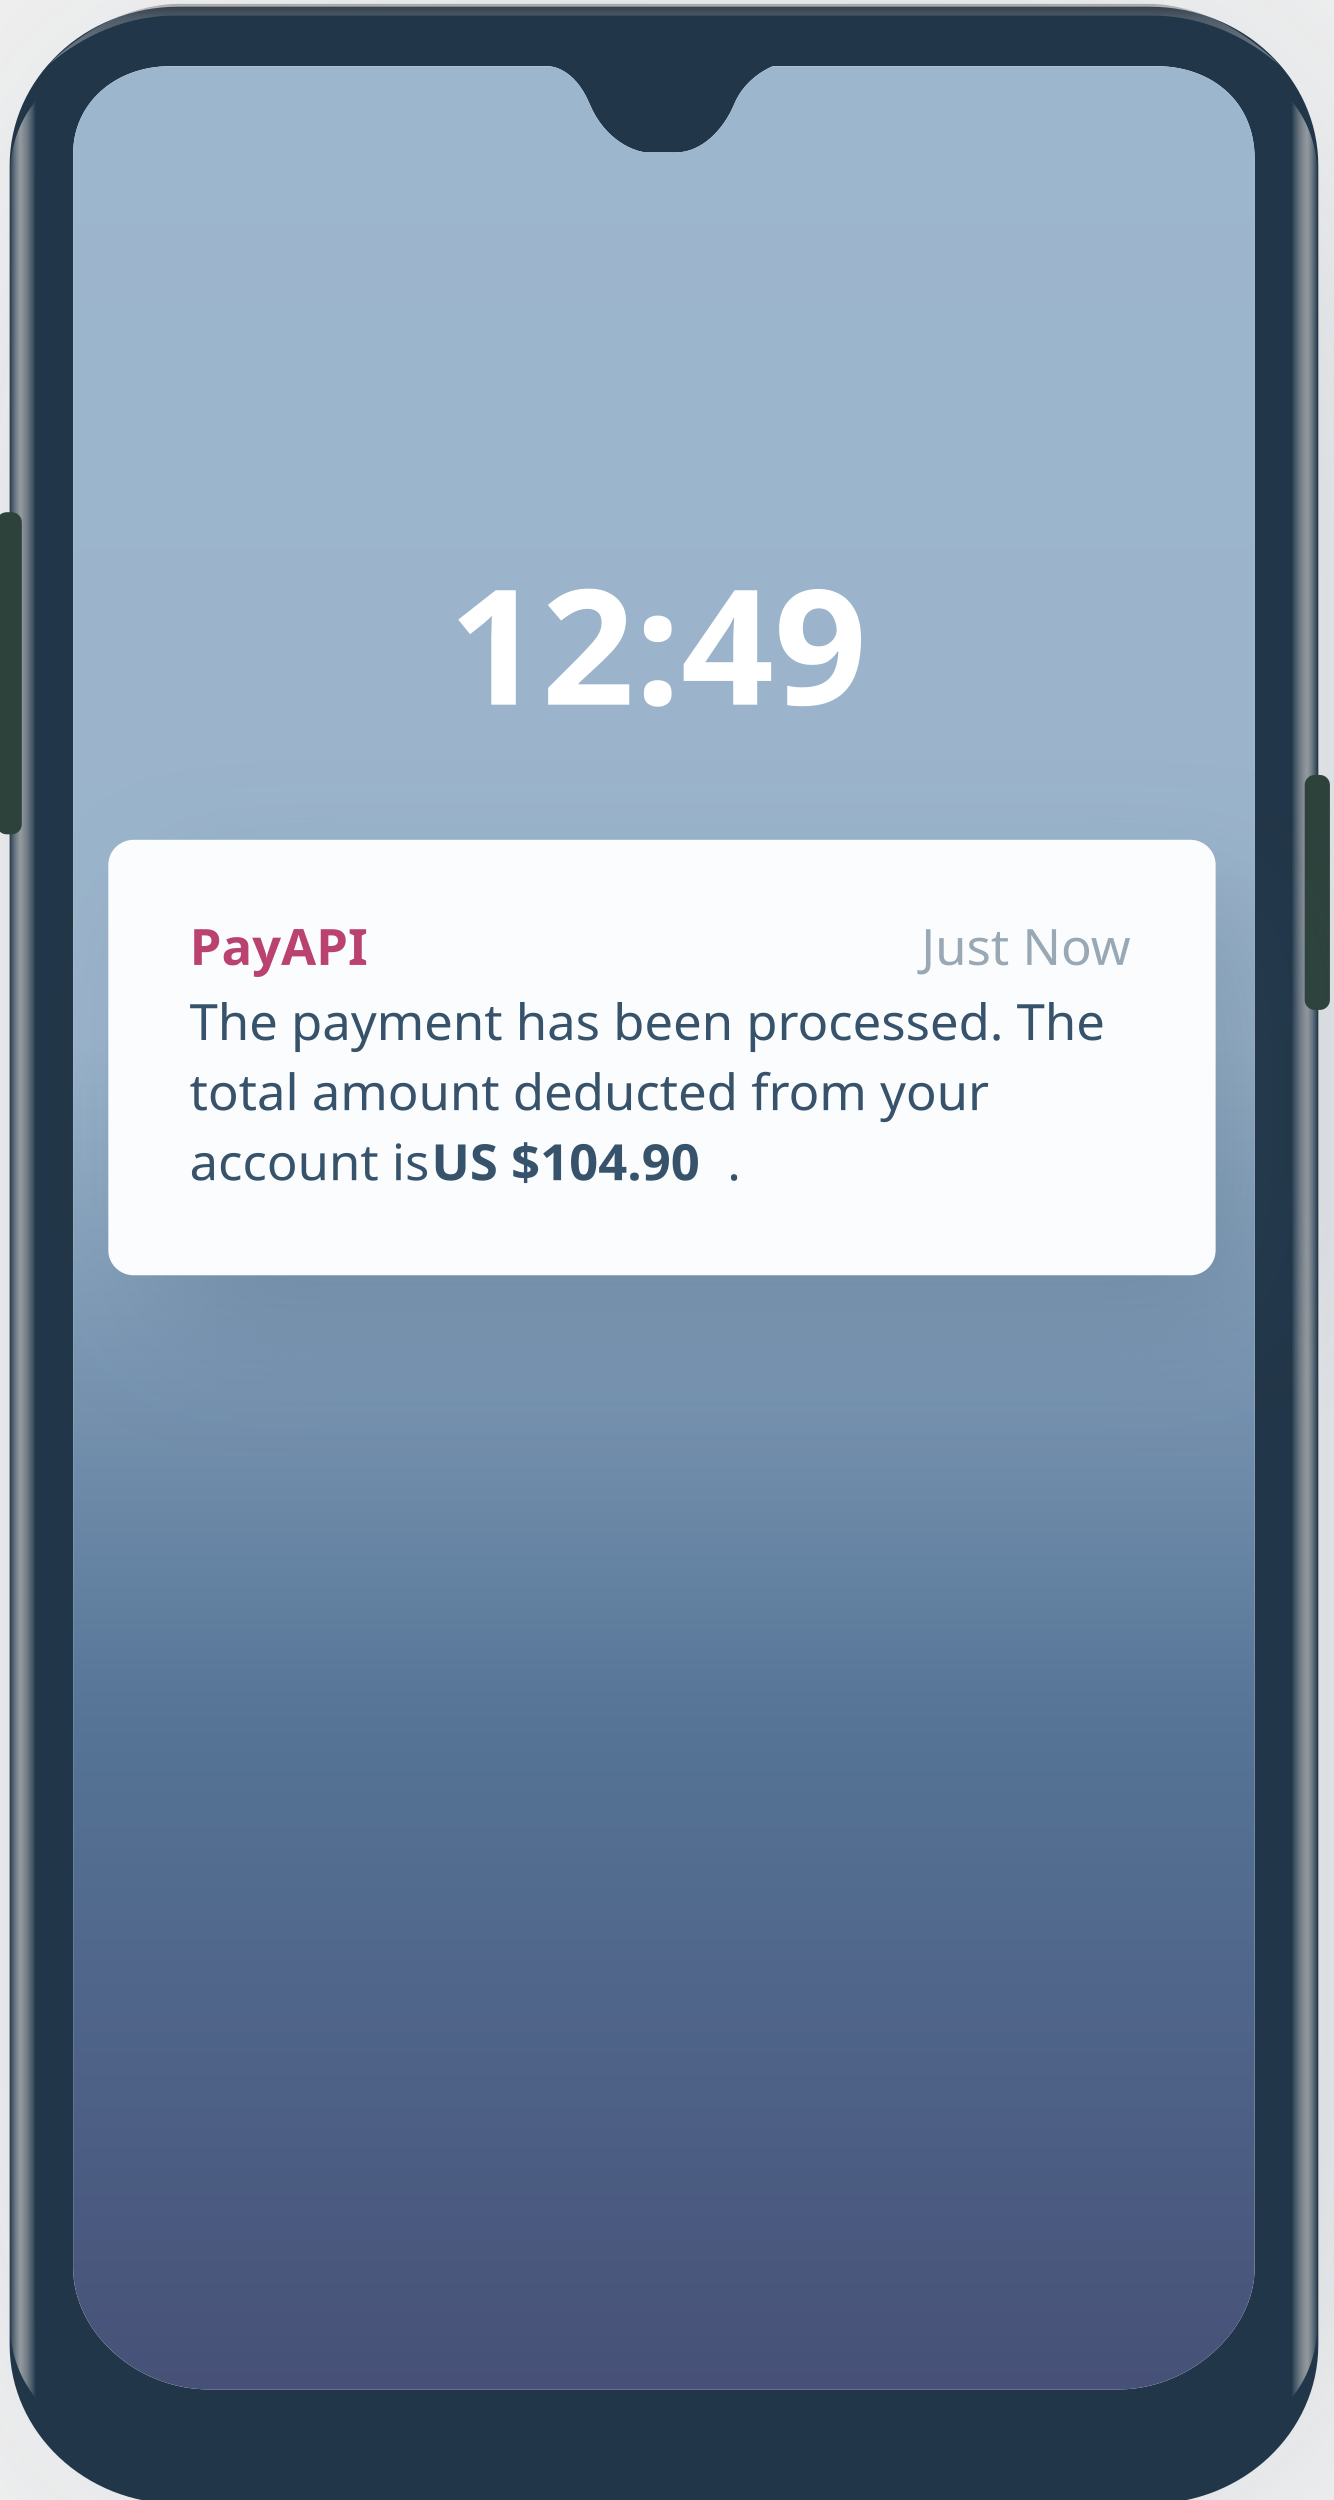
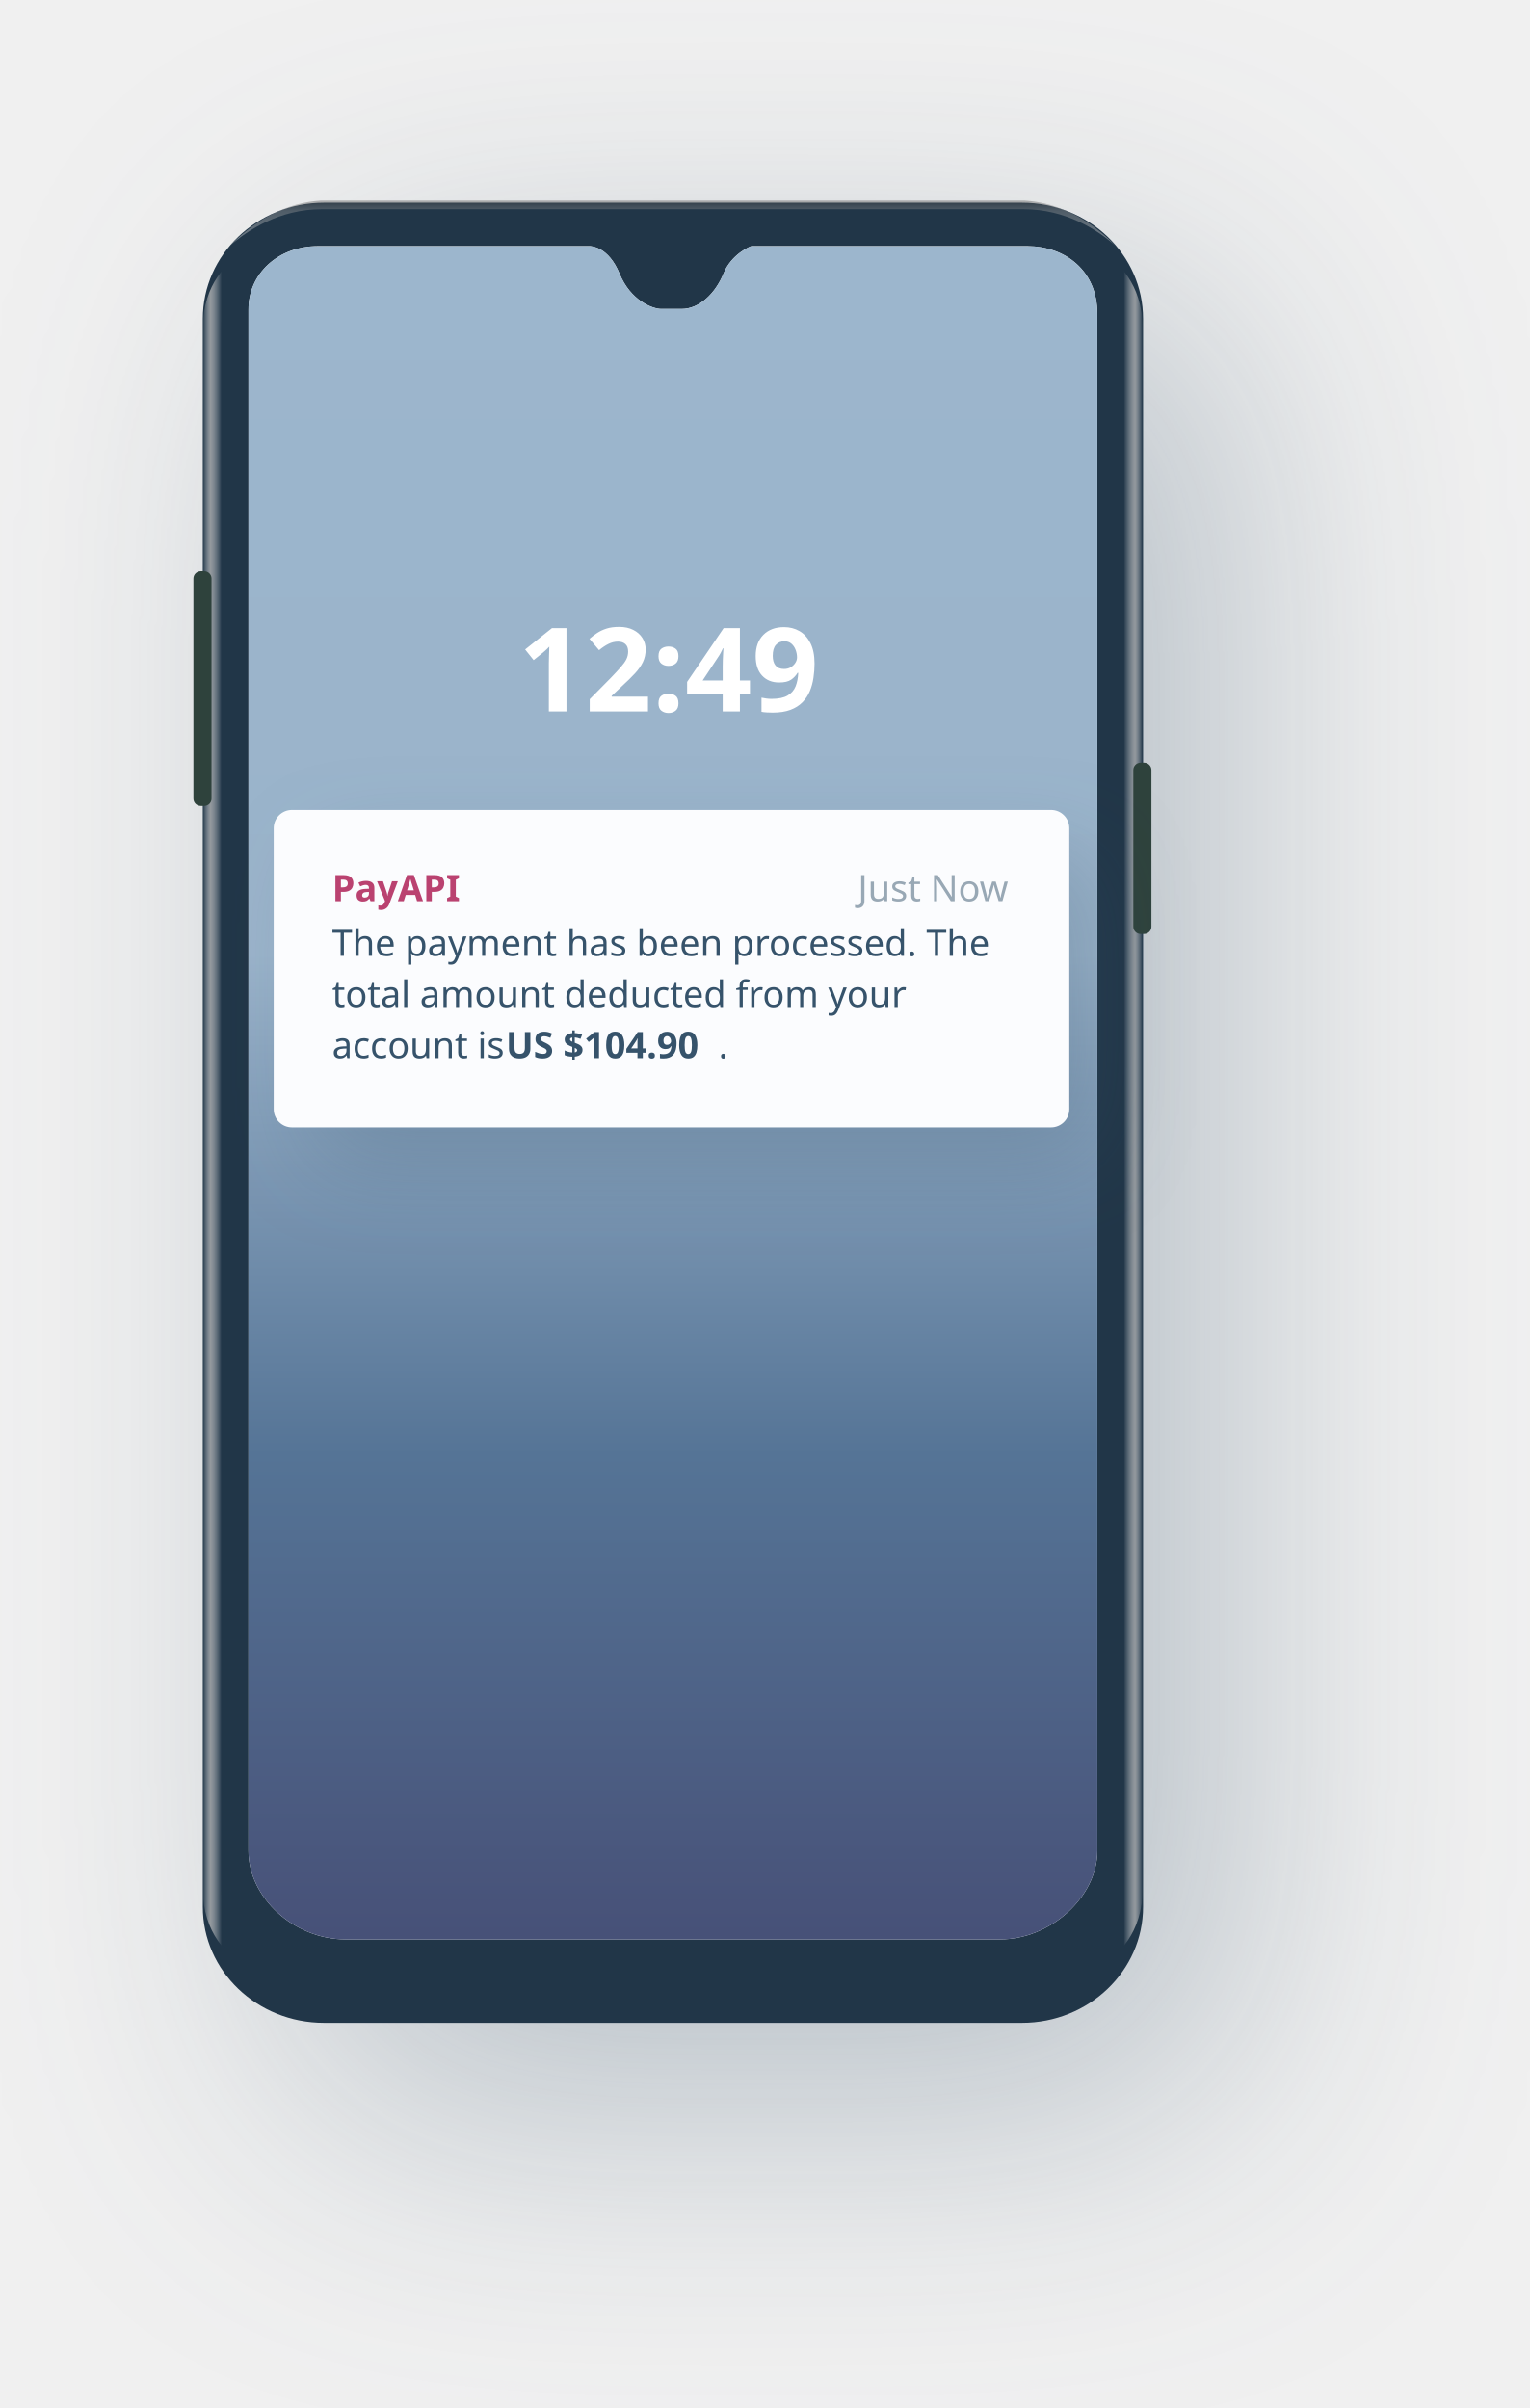
- <svg xmlns="http://www.w3.org/2000/svg" xmlns:xlink="http://www.w3.org/1999/xlink" id="master-artboard" viewBox="0 0 128 240" version="1.1" x="0px" y="0px" style="enable-background:new 0 0 336 235.2;" width="128px" height="240px">
+ <svg xmlns="http://www.w3.org/2000/svg" xmlns:xlink="http://www.w3.org/1999/xlink" width="419" height="660">
  <defs>
    <linearGradient id="c" x1="50%" x2="50%" y1="0%" y2="100%">
      <stop offset="0%" stop-color="#454545" />
      <stop offset="22.628%" stop-color="#999" />
      <stop offset="100%" stop-color="#FFF" />
    </linearGradient>
    <linearGradient id="d" x1="100%" x2="30.702%" y1="50%" y2="50%">
      <stop offset="0%" stop-color="#FFF" stop-opacity="0" />
      <stop offset="22.218%" stop-color="#BABABA" />
      <stop offset="54.678%" stop-color="#FFF" stop-opacity="0" />
      <stop offset="100%" stop-color="#FFF" stop-opacity="0" />
    </linearGradient>
    <linearGradient id="e" x1="100%" x2="30.591%" y1="50%" y2="50%">
      <stop offset="0%" stop-color="#FFF" stop-opacity="0" />
      <stop offset="22.218%" stop-color="#BABABA" />
      <stop offset="54.678%" stop-color="#FFF" stop-opacity="0" />
      <stop offset="100%" stop-color="#FFF" stop-opacity="0" />
    </linearGradient>
    <linearGradient id="g" x1="50%" x2="50%" y1="0%" y2="99.221%">
      <stop offset="0%" stop-color="#9CB6CD" />
      <stop offset="42.056%" stop-color="#9AB3CA" />
      <stop offset="71.659%" stop-color="#557496" />
      <stop offset="100%" stop-color="#475178" />
    </linearGradient>
    <filter id="a" width="202.9%" height="153.1%" x="-41.7%" y="-21.5%" filterUnits="objectBoundingBox">
      <feOffset dx="25" dy="25" in="SourceAlpha" result="shadowOffsetOuter1" />
      <feGaussianBlur in="shadowOffsetOuter1" result="shadowBlurOuter1" stdDeviation="40" />
      <feColorMatrix in="shadowBlurOuter1" values="0 0 0 0 0.212 0 0 0 0 0.325 0 0 0 0 0.419 0 0 0 0.301 0" />
    </filter>
    <filter id="i" width="125.2%" height="163.2%" x="-8%" y="-20.1%" filterUnits="objectBoundingBox">
      <feMorphology in="SourceAlpha" radius="5" result="shadowSpreadOuter1" />
      <feOffset dx="10" dy="10" in="shadowSpreadOuter1" result="shadowOffsetOuter1" />
      <feGaussianBlur in="shadowOffsetOuter1" result="shadowBlurOuter1" stdDeviation="12.5" />
      <feColorMatrix in="shadowBlurOuter1" values="0 0 0 0 0.212 0 0 0 0 0.325 0 0 0 0 0.419 0 0 0 0.25 0" />
    </filter>
    <path id="b" d="M35.776.57H227.01c18.34 0 33.208 14.235 33.208 31.795v435.27c0 17.56-14.867 31.796-33.208 31.796H35.776c-18.34 0-33.208-14.236-33.208-31.796V32.365C2.568 14.805 17.436.569 35.776.569z" />
    <path id="f" d="M93.602 0H19.196C8.09 0 0 7.563 0 17.441v422.39c0 12.88 12.502 24.292 26.64 24.292h179.332c13.618 0 26.64-11.5 26.64-24.292V18.583c0-11.84-8.79-18.513-19.196-18.583H137.83c-.287.047-5.479 2.182-7.673 7.563-2.195 5.382-6.61 9.672-11.445 9.672h-5.615c-2.298 0-8.348-2.23-11.411-9.672C98.623.121 93.888.047 93.602 0z" />
-     <path d="M 5 0 H 213 A 5 5 0 0 1 218 5 V 82 A 5 5 0 0 1 213 87 H 5 A 5 5 0 0 1 0 82 V 5 A 5 5 0 0 1 5 0 Z" id="j" />
-     <linearGradient id="gradient-0" gradientUnits="userSpaceOnUse" x1="700" y1="0" x2="700" y2="980">
-       <stop offset="0" style="stop-color: #ffffff" />
-       <stop offset="1" style="stop-color: #cccccc" />
-     </linearGradient>
+     <rect id="j" width="218" height="87" x="0" y="0" rx="5" />
  </defs>
-   <rect id="ee-background" x="0" y="0" width="128" height="240" style="fill: rgb(255, 255, 255); fill-opacity: 0; pointer-events: none;" />
-   <g transform="matrix(0.4876194, 0, 0, 0.4805469, -26.17192, -26.0608)">
-     <g fill="none" fill-rule="evenodd" transform="translate(53 55)">
-       <use fill="#000" filter="url(#a)" xlink:href="#b" />
-       <use fill="#213648" xlink:href="#b" />
-       <path fill="url(#c)" fill-opacity=".65" d="M225.18 0H32.356C23.352.549 15.05 4.657 7.447 12.324c4.89-4.268 13.61-9.98 25.14-9.98h192.362c11.53 0 20.25 5.712 25.14 9.98C242.486 4.657 234.183.549 225.18 0z" opacity=".596" transform="translate(2.568)" />
-       <path fill="url(#d)" d="M252.431 462.67V34.983c0-11.476-4.217-15.718-6.733-18.442-2.516-2.723-2.623-4.113.992-2.056 3.615 2.056 10.845 8.047 10.845 20.498V462.67c0 12.451-7.23 18.441-10.845 20.498-3.615 2.056-3.508.667-.992-2.057s6.733-6.966 6.733-18.441z" opacity=".75" transform="translate(2.568)" />
-       <path fill="url(#e)" d="M8.548 462.67V34.983c0-11.476-4.217-15.718-6.733-18.442-2.516-2.723-2.623-4.113.992-2.056 3.615 2.056 10.845 8.047 10.845 20.498V462.67c0 12.451-7.23 18.441-10.845 20.498-3.615 2.056-3.508.667-.992-2.057s6.733-6.966 6.733-18.441z" opacity=".75" transform="matrix(-1 0 0 1 16.22 0)" />
-       <path fill="#2E423C" d="M2 101.557h.965a2 2 0 012 2v60.35a2 2 0 01-2 2H2a2 2 0 01-2-2v-60.35a2 2 0 012-2zm257.535 52.487h.965a2 2 0 012 2v42.95a2 2 0 01-2 2h-.965a2 2 0 01-2-2v-42.95a2 2 0 012-2z" />
-       <g transform="translate(15.074 12.444)">
-         <mask id="h" fill="#fff">
-           <use xlink:href="#f" />
-         </mask>
-         <use fill="#FFF" xlink:href="#f" />
-         <path fill="url(#g)" mask="url(#h)" d="M-.074 0h233v465h-233z" />
-         <text fill="#FFF" font-family="PublicSans-Bold, Public Sans" font-size="32" font-weight="bold" mask="url(#h)" style="fill: rgb(255, 255, 255); font-family: 'Public Sans', 'Public Sans'; font-size: 32px; font-weight: bold; mask: url('#h'); white-space: pre;">
-           <tspan x="73.926" y="127.556">12:49</tspan>
+   <g fill="none" fill-rule="evenodd" transform="translate(53 55)">
+     <use fill="#000" filter="url(#a)" xlink:href="#b" />
+     <use fill="#213648" xlink:href="#b" />
+     <path fill="url(#c)" fill-opacity=".65" d="M225.18 0H32.356C23.352.549 15.05 4.657 7.447 12.324c4.89-4.268 13.61-9.98 25.14-9.98h192.362c11.53 0 20.25 5.712 25.14 9.98C242.486 4.657 234.183.549 225.18 0z" opacity=".596" transform="translate(2.568)" />
+     <path fill="url(#d)" d="M252.431 462.67V34.983c0-11.476-4.217-15.718-6.733-18.442-2.516-2.723-2.623-4.113.992-2.056 3.615 2.056 10.845 8.047 10.845 20.498V462.67c0 12.451-7.23 18.441-10.845 20.498-3.615 2.056-3.508.667-.992-2.057s6.733-6.966 6.733-18.441z" opacity=".75" transform="translate(2.568)" />
+     <path fill="url(#e)" d="M8.548 462.67V34.983c0-11.476-4.217-15.718-6.733-18.442-2.516-2.723-2.623-4.113.992-2.056 3.615 2.056 10.845 8.047 10.845 20.498V462.67c0 12.451-7.23 18.441-10.845 20.498-3.615 2.056-3.508.667-.992-2.057s6.733-6.966 6.733-18.441z" opacity=".75" transform="matrix(-1 0 0 1 16.22 0)" />
+     <path fill="#2E423C" d="M2 101.557h.965a2 2 0 012 2v60.35a2 2 0 01-2 2H2a2 2 0 01-2-2v-60.35a2 2 0 012-2zm257.535 52.487h.965a2 2 0 012 2v42.95a2 2 0 01-2 2h-.965a2 2 0 01-2-2v-42.95a2 2 0 012-2z" />
+     <g transform="translate(15.074 12.444)">
+       <mask id="h" fill="#fff">
+         <use xlink:href="#f" />
+       </mask>
+       <use fill="#FFF" xlink:href="#f" />
+       <path fill="url(#g)" mask="url(#h)" d="M-.074 0h233v465h-233z" />
+       <text fill="#FFF" font-family="PublicSans-Bold, Public Sans" font-size="32" font-weight="bold" mask="url(#h)">
+         <tspan x="73.926" y="127.556">12:49</tspan>
+       </text>
+     </g>
+     <g transform="translate(22 167)">
+       <use fill="#000" filter="url(#i)" xlink:href="#j" />
+       <use fill="#FBFCFE" xlink:href="#j" />
+       <g font-size="10">
+         <text fill="#BA4270" font-family="PublicSans-Bold, Public Sans" font-weight="bold" transform="translate(16 16)">
+           <tspan x="0" y="9">PayAPI</tspan>
+         </text>
+         <text fill="#36536B" font-family="PublicSans-Regular, Public Sans" opacity=".5" transform="translate(16 16)">
+           <tspan x="144.05" y="9">Just Now</tspan>
        </text>
      </g>
-       <g transform="translate(22 167)">
-         <use fill="#000" filter="url(#i)" xlink:href="#j" />
-         <use fill="#FBFCFE" xlink:href="#j" />
-         <g font-size="10">
-           <text fill="#BA4270" font-family="PublicSans-Bold, Public Sans" font-weight="bold" transform="translate(16 16)" style="fill: rgb(186, 66, 112); font-family: 'Public Sans', 'Public Sans'; font-weight: bold; white-space: pre;">
-             <tspan x="0" y="9">PayAPI</tspan>
-           </text>
-           <text fill="#36536B" font-family="PublicSans-Regular, Public Sans" opacity=".5" transform="translate(16 16)" style="fill: rgb(54, 83, 107); font-family: 'Public Sans', 'Public Sans'; opacity: 0.5; white-space: pre;">
-             <tspan x="144.05" y="9">Just Now</tspan>
-           </text>
-         </g>
-         <text fill="#36536B" font-family="PublicSans-Regular, Public Sans" font-size="10" style="fill: rgb(54, 83, 107); font-family: 'Public Sans', 'Public Sans'; font-size: 10px; white-space: pre;">
-           <tspan x="16" y="40">The payment has been processed. The </tspan>
-           <tspan x="16" y="54">total amount deducted from your </tspan>
-           <tspan x="16" y="68">account is</tspan>
-           <tspan x="63.62" y="68" font-family="PublicSans-Bold, Public Sans" font-weight="bold"> US $104.90</tspan>
-           <tspan x="121.855" y="68">.</tspan>
-         </text>
-       </g>
+       <text fill="#36536B" font-family="PublicSans-Regular, Public Sans" font-size="10">
+         <tspan x="16" y="40">The payment has been processed. The </tspan>
+         <tspan x="16" y="54">total amount deducted from your </tspan>
+         <tspan x="16" y="68">account is</tspan>
+         <tspan x="63.62" y="68" font-family="PublicSans-Bold, Public Sans" font-weight="bold"> US $104.90</tspan>
+         <tspan x="121.855" y="68">.</tspan>
+       </text>
    </g>
  </g>
</svg>
